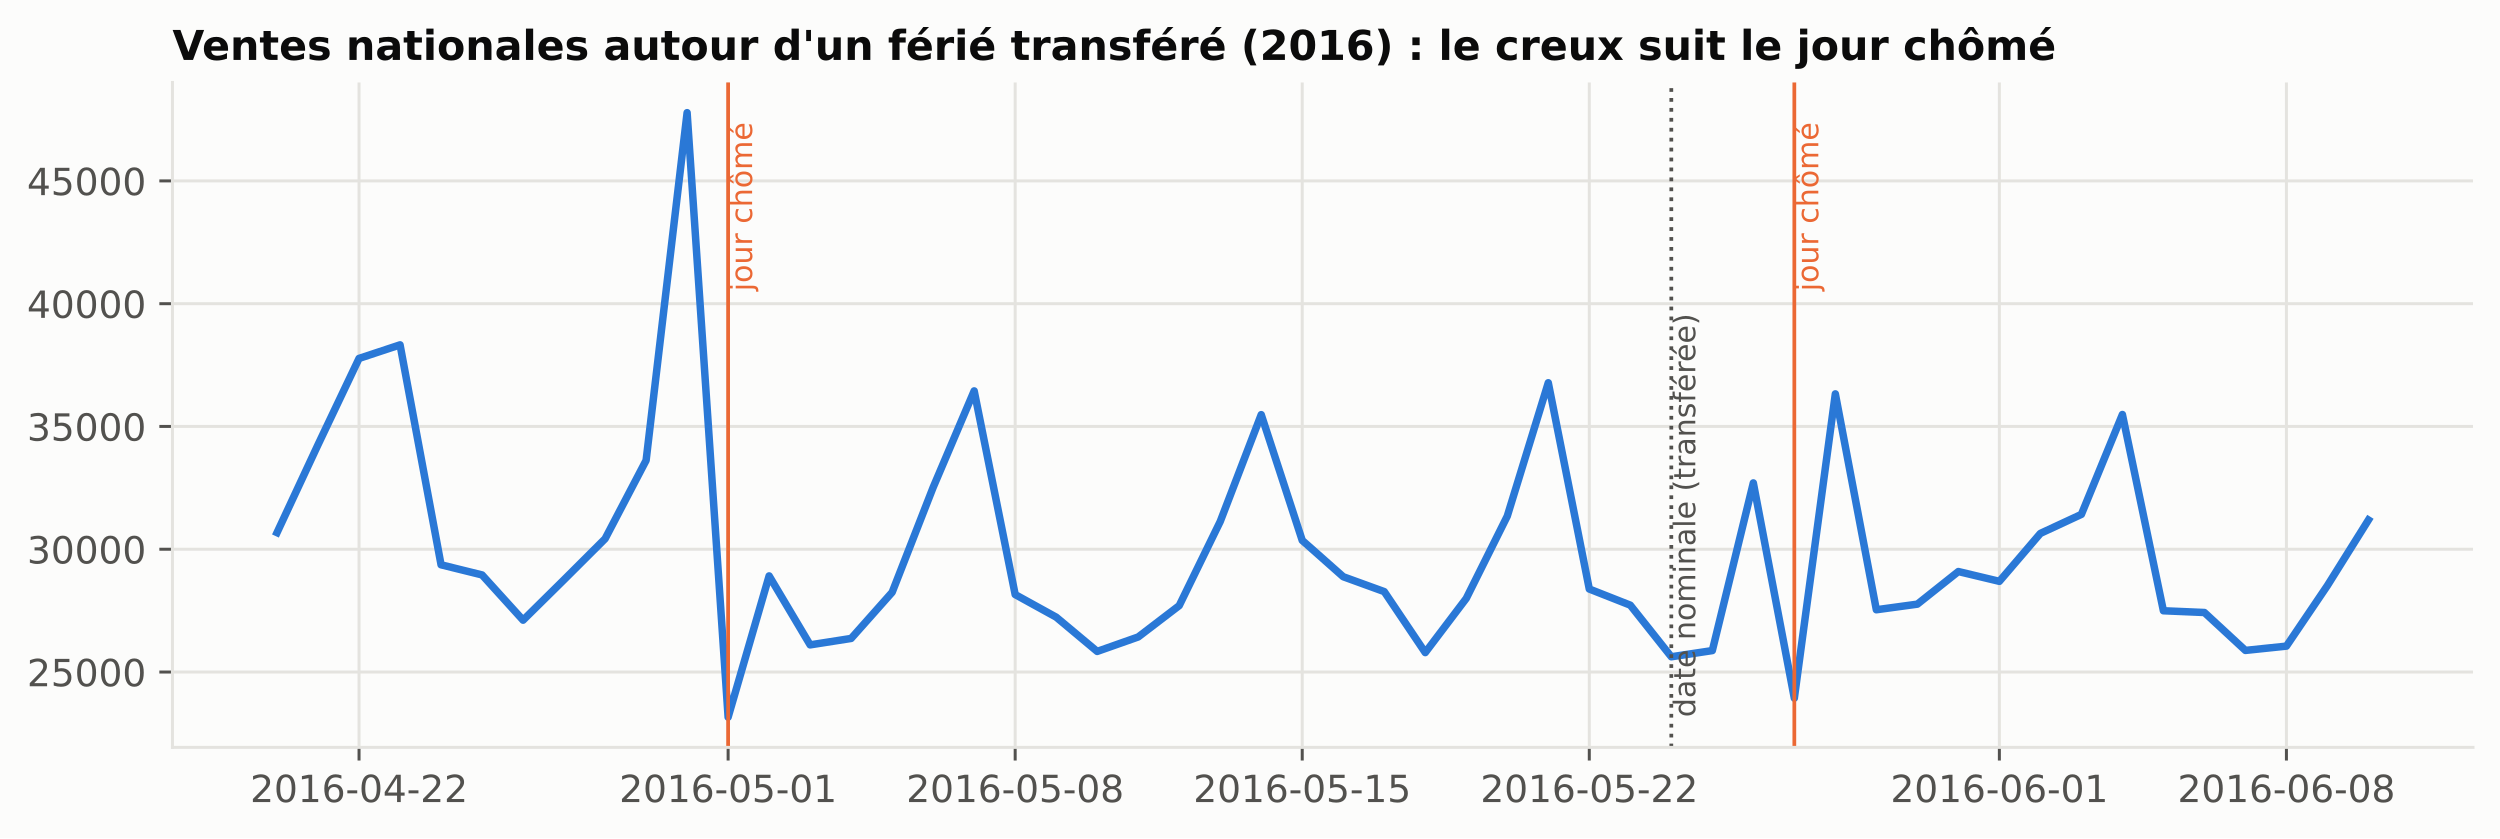
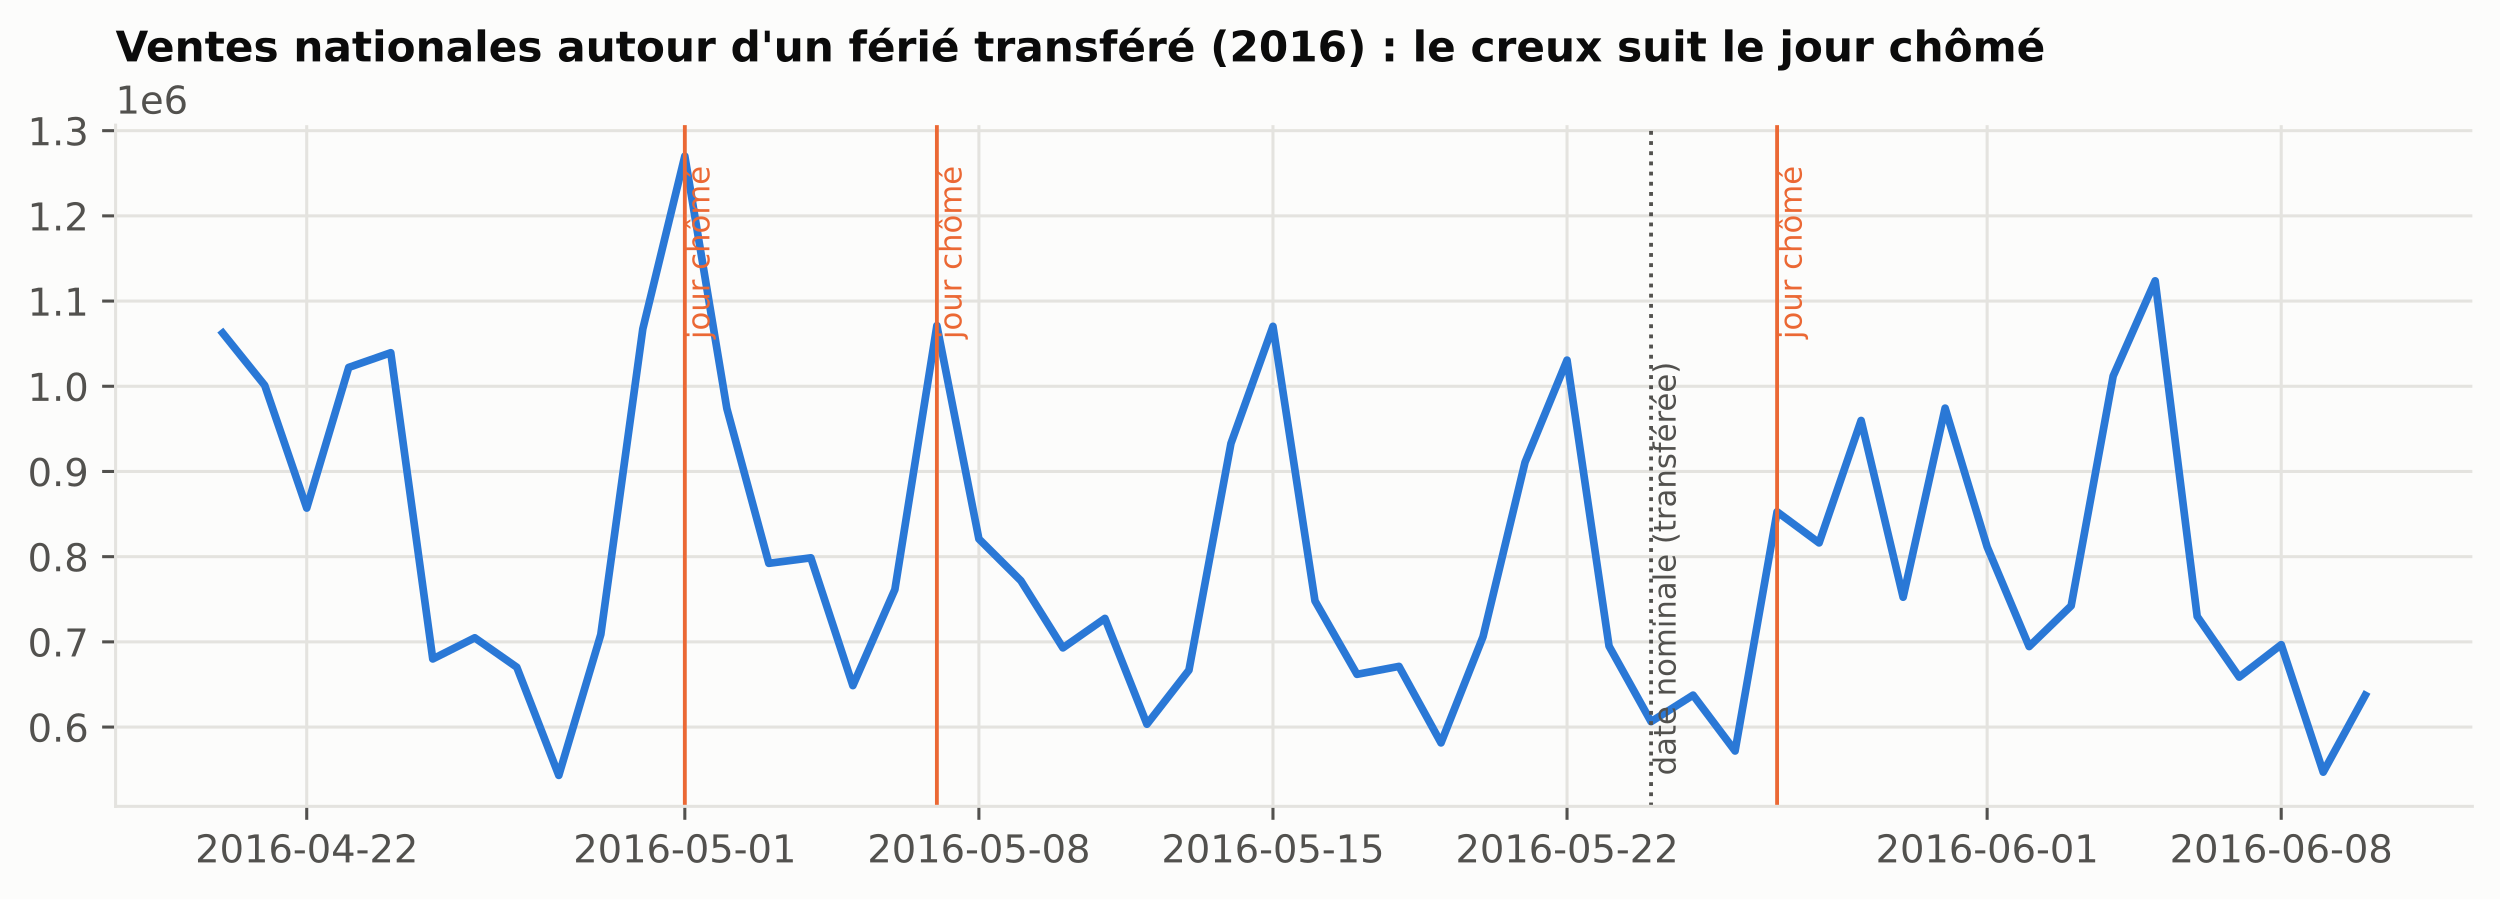
- <svg xmlns="http://www.w3.org/2000/svg" xmlns:xlink="http://www.w3.org/1999/xlink" width="667.013pt" height="223.606pt" viewBox="0 0 667.013 223.606" version="1.1">
+ <svg xmlns="http://www.w3.org/2000/svg" xmlns:xlink="http://www.w3.org/1999/xlink" width="651.103pt" height="234.204pt" viewBox="0 0 651.103 234.204" version="1.1">
  <defs>
    <style type="text/css">*{stroke-linejoin: round; stroke-linecap: butt}</style>
  </defs>
  <g id="figure_1">
    <g id="patch_1">
-       <path d="M 0 223.606  L 667.013 223.606  L 667.013 0  L 0 0  z " style="fill: #fcfcfb" />
+       <path d="M 0 234.204  L 651.103 234.204  L 651.103 0  L 0 0  z " style="fill: #fcfcfb" />
    </g>
    <g id="axes_1">
      <g id="patch_2">
-         <path d="M 46.013 199.406  L 659.812 199.406  L 659.812 21.998  L 46.013 21.998  z " style="fill: #fcfcfb" />
+         <path d="M 30.103 210.004  L 643.903 210.004  L 643.903 32.596  L 30.103 32.596  z " style="fill: #fcfcfb" />
      </g>
      <g id="matplotlib.axis_1">
        <g id="xtick_1">
          <g id="line2d_1">
-             <path d="M 95.795 199.406  L 95.795 21.998  " clip-path="url(#p4c1c14791f)" style="fill: none; stroke: #e4e3df; stroke-width: 0.8; stroke-linecap: square" />
+             <path d="M 79.885 210.004  L 79.885 32.596  " clip-path="url(#pa9f07d6306)" style="fill: none; stroke: #e4e3df; stroke-width: 0.8; stroke-linecap: square" />
          </g>
          <g id="line2d_2">
            <defs>
-               <path id="mb1558c399e" d="M 0 0  L 0 3.5  " style="stroke: #52514e; stroke-width: 0.8" />
+               <path id="m0db0203d50" d="M 0 0  L 0 3.5  " style="stroke: #52514e; stroke-width: 0.8" />
            </defs>
            <g>
-               <use xlink:href="#mb1558c399e" x="95.795" y="199.406" style="fill: #52514e; stroke: #52514e; stroke-width: 0.8" />
+               <use xlink:href="#m0db0203d50" x="79.885" y="210.004" style="fill: #52514e; stroke: #52514e; stroke-width: 0.8" />
            </g>
          </g>
          <g id="text_1">
-             <text style="font-size: 10px; font-family: 'DejaVu Sans', 'Bitstream Vera Sans', 'Computer Modern Sans Serif', 'Lucida Grande', 'Verdana', 'Geneva', 'Lucid', 'Arial', 'Helvetica', 'Avant Garde', sans-serif; text-anchor: middle; fill: #52514e" x="95.795" y="214.004" transform="rotate(-0 95.79485 214.0039)">2016-04-22</text>
+             <text style="font-size: 10px; font-family: 'DejaVu Sans', 'Bitstream Vera Sans', 'Computer Modern Sans Serif', 'Lucida Grande', 'Verdana', 'Geneva', 'Lucid', 'Arial', 'Helvetica', 'Avant Garde', sans-serif; text-anchor: middle; fill: #52514e" x="79.885" y="224.602" transform="rotate(-0 79.88548 224.6016)">2016-04-22</text>
          </g>
        </g>
        <g id="xtick_2">
          <g id="line2d_3">
-             <path d="M 194.265 199.406  L 194.265 21.998  " clip-path="url(#p4c1c14791f)" style="fill: none; stroke: #e4e3df; stroke-width: 0.8; stroke-linecap: square" />
+             <path d="M 178.356 210.004  L 178.356 32.596  " clip-path="url(#pa9f07d6306)" style="fill: none; stroke: #e4e3df; stroke-width: 0.8; stroke-linecap: square" />
          </g>
          <g id="line2d_4">
            <g>
-               <use xlink:href="#mb1558c399e" x="194.265" y="199.406" style="fill: #52514e; stroke: #52514e; stroke-width: 0.8" />
+               <use xlink:href="#m0db0203d50" x="178.356" y="210.004" style="fill: #52514e; stroke: #52514e; stroke-width: 0.8" />
            </g>
          </g>
          <g id="text_2">
-             <text style="font-size: 10px; font-family: 'DejaVu Sans', 'Bitstream Vera Sans', 'Computer Modern Sans Serif', 'Lucida Grande', 'Verdana', 'Geneva', 'Lucid', 'Arial', 'Helvetica', 'Avant Garde', sans-serif; text-anchor: middle; fill: #52514e" x="194.265" y="214.004" transform="rotate(-0 194.2654 214.0039)">2016-05-01</text>
+             <text style="font-size: 10px; font-family: 'DejaVu Sans', 'Bitstream Vera Sans', 'Computer Modern Sans Serif', 'Lucida Grande', 'Verdana', 'Geneva', 'Lucid', 'Arial', 'Helvetica', 'Avant Garde', sans-serif; text-anchor: middle; fill: #52514e" x="178.356" y="224.602" transform="rotate(-0 178.3561 224.6016)">2016-05-01</text>
          </g>
        </g>
        <g id="xtick_3">
          <g id="line2d_5">
-             <path d="M 270.854 199.406  L 270.854 21.998  " clip-path="url(#p4c1c14791f)" style="fill: none; stroke: #e4e3df; stroke-width: 0.8; stroke-linecap: square" />
+             <path d="M 254.944 210.004  L 254.944 32.596  " clip-path="url(#pa9f07d6306)" style="fill: none; stroke: #e4e3df; stroke-width: 0.8; stroke-linecap: square" />
          </g>
          <g id="line2d_6">
            <g>
-               <use xlink:href="#mb1558c399e" x="270.854" y="199.406" style="fill: #52514e; stroke: #52514e; stroke-width: 0.8" />
+               <use xlink:href="#m0db0203d50" x="254.944" y="210.004" style="fill: #52514e; stroke: #52514e; stroke-width: 0.8" />
            </g>
          </g>
          <g id="text_3">
-             <text style="font-size: 10px; font-family: 'DejaVu Sans', 'Bitstream Vera Sans', 'Computer Modern Sans Serif', 'Lucida Grande', 'Verdana', 'Geneva', 'Lucid', 'Arial', 'Helvetica', 'Avant Garde', sans-serif; text-anchor: middle; fill: #52514e" x="270.854" y="214.004" transform="rotate(-0 270.8537 214.0039)">2016-05-08</text>
+             <text style="font-size: 10px; font-family: 'DejaVu Sans', 'Bitstream Vera Sans', 'Computer Modern Sans Serif', 'Lucida Grande', 'Verdana', 'Geneva', 'Lucid', 'Arial', 'Helvetica', 'Avant Garde', sans-serif; text-anchor: middle; fill: #52514e" x="254.944" y="224.602" transform="rotate(-0 254.9443 224.6016)">2016-05-08</text>
          </g>
        </g>
        <g id="xtick_4">
          <g id="line2d_7">
-             <path d="M 347.442 199.406  L 347.442 21.998  " clip-path="url(#p4c1c14791f)" style="fill: none; stroke: #e4e3df; stroke-width: 0.8; stroke-linecap: square" />
+             <path d="M 331.533 210.004  L 331.533 32.596  " clip-path="url(#pa9f07d6306)" style="fill: none; stroke: #e4e3df; stroke-width: 0.8; stroke-linecap: square" />
          </g>
          <g id="line2d_8">
            <g>
-               <use xlink:href="#mb1558c399e" x="347.442" y="199.406" style="fill: #52514e; stroke: #52514e; stroke-width: 0.8" />
+               <use xlink:href="#m0db0203d50" x="331.533" y="210.004" style="fill: #52514e; stroke: #52514e; stroke-width: 0.8" />
            </g>
          </g>
          <g id="text_4">
-             <text style="font-size: 10px; font-family: 'DejaVu Sans', 'Bitstream Vera Sans', 'Computer Modern Sans Serif', 'Lucida Grande', 'Verdana', 'Geneva', 'Lucid', 'Arial', 'Helvetica', 'Avant Garde', sans-serif; text-anchor: middle; fill: #52514e" x="347.442" y="214.004" transform="rotate(-0 347.4419 214.0039)">2016-05-15</text>
+             <text style="font-size: 10px; font-family: 'DejaVu Sans', 'Bitstream Vera Sans', 'Computer Modern Sans Serif', 'Lucida Grande', 'Verdana', 'Geneva', 'Lucid', 'Arial', 'Helvetica', 'Avant Garde', sans-serif; text-anchor: middle; fill: #52514e" x="331.533" y="224.602" transform="rotate(-0 331.5325 224.6016)">2016-05-15</text>
          </g>
        </g>
        <g id="xtick_5">
          <g id="line2d_9">
-             <path d="M 424.03 199.406  L 424.03 21.998  " clip-path="url(#p4c1c14791f)" style="fill: none; stroke: #e4e3df; stroke-width: 0.8; stroke-linecap: square" />
+             <path d="M 408.121 210.004  L 408.121 32.596  " clip-path="url(#pa9f07d6306)" style="fill: none; stroke: #e4e3df; stroke-width: 0.8; stroke-linecap: square" />
          </g>
          <g id="line2d_10">
            <g>
-               <use xlink:href="#mb1558c399e" x="424.03" y="199.406" style="fill: #52514e; stroke: #52514e; stroke-width: 0.8" />
+               <use xlink:href="#m0db0203d50" x="408.121" y="210.004" style="fill: #52514e; stroke: #52514e; stroke-width: 0.8" />
            </g>
          </g>
          <g id="text_5">
-             <text style="font-size: 10px; font-family: 'DejaVu Sans', 'Bitstream Vera Sans', 'Computer Modern Sans Serif', 'Lucida Grande', 'Verdana', 'Geneva', 'Lucid', 'Arial', 'Helvetica', 'Avant Garde', sans-serif; text-anchor: middle; fill: #52514e" x="424.03" y="214.004" transform="rotate(-0 424.0301 214.0039)">2016-05-22</text>
+             <text style="font-size: 10px; font-family: 'DejaVu Sans', 'Bitstream Vera Sans', 'Computer Modern Sans Serif', 'Lucida Grande', 'Verdana', 'Geneva', 'Lucid', 'Arial', 'Helvetica', 'Avant Garde', sans-serif; text-anchor: middle; fill: #52514e" x="408.121" y="224.602" transform="rotate(-0 408.1208 224.6016)">2016-05-22</text>
          </g>
        </g>
        <g id="xtick_6">
          <g id="line2d_11">
-             <path d="M 533.442 199.406  L 533.442 21.998  " clip-path="url(#p4c1c14791f)" style="fill: none; stroke: #e4e3df; stroke-width: 0.8; stroke-linecap: square" />
+             <path d="M 517.533 210.004  L 517.533 32.596  " clip-path="url(#pa9f07d6306)" style="fill: none; stroke: #e4e3df; stroke-width: 0.8; stroke-linecap: square" />
          </g>
          <g id="line2d_12">
            <g>
-               <use xlink:href="#mb1558c399e" x="533.442" y="199.406" style="fill: #52514e; stroke: #52514e; stroke-width: 0.8" />
+               <use xlink:href="#m0db0203d50" x="517.533" y="210.004" style="fill: #52514e; stroke: #52514e; stroke-width: 0.8" />
            </g>
          </g>
          <g id="text_6">
-             <text style="font-size: 10px; font-family: 'DejaVu Sans', 'Bitstream Vera Sans', 'Computer Modern Sans Serif', 'Lucida Grande', 'Verdana', 'Geneva', 'Lucid', 'Arial', 'Helvetica', 'Avant Garde', sans-serif; text-anchor: middle; fill: #52514e" x="533.442" y="214.004" transform="rotate(-0 533.4419 214.0039)">2016-06-01</text>
+             <text style="font-size: 10px; font-family: 'DejaVu Sans', 'Bitstream Vera Sans', 'Computer Modern Sans Serif', 'Lucida Grande', 'Verdana', 'Geneva', 'Lucid', 'Arial', 'Helvetica', 'Avant Garde', sans-serif; text-anchor: middle; fill: #52514e" x="517.533" y="224.602" transform="rotate(-0 517.5325 224.6016)">2016-06-01</text>
          </g>
        </g>
        <g id="xtick_7">
          <g id="line2d_13">
-             <path d="M 610.03 199.406  L 610.03 21.998  " clip-path="url(#p4c1c14791f)" style="fill: none; stroke: #e4e3df; stroke-width: 0.8; stroke-linecap: square" />
+             <path d="M 594.121 210.004  L 594.121 32.596  " clip-path="url(#pa9f07d6306)" style="fill: none; stroke: #e4e3df; stroke-width: 0.8; stroke-linecap: square" />
          </g>
          <g id="line2d_14">
            <g>
-               <use xlink:href="#mb1558c399e" x="610.03" y="199.406" style="fill: #52514e; stroke: #52514e; stroke-width: 0.8" />
+               <use xlink:href="#m0db0203d50" x="594.121" y="210.004" style="fill: #52514e; stroke: #52514e; stroke-width: 0.8" />
            </g>
          </g>
          <g id="text_7">
-             <text style="font-size: 10px; font-family: 'DejaVu Sans', 'Bitstream Vera Sans', 'Computer Modern Sans Serif', 'Lucida Grande', 'Verdana', 'Geneva', 'Lucid', 'Arial', 'Helvetica', 'Avant Garde', sans-serif; text-anchor: middle; fill: #52514e" x="610.03" y="214.004" transform="rotate(-0 610.0301 214.0039)">2016-06-08</text>
+             <text style="font-size: 10px; font-family: 'DejaVu Sans', 'Bitstream Vera Sans', 'Computer Modern Sans Serif', 'Lucida Grande', 'Verdana', 'Geneva', 'Lucid', 'Arial', 'Helvetica', 'Avant Garde', sans-serif; text-anchor: middle; fill: #52514e" x="594.121" y="224.602" transform="rotate(-0 594.1208 224.6016)">2016-06-08</text>
          </g>
        </g>
      </g>
      <g id="matplotlib.axis_2">
        <g id="ytick_1">
          <g id="line2d_15">
-             <path d="M 46.013 179.294  L 659.812 179.294  " clip-path="url(#p4c1c14791f)" style="fill: none; stroke: #e4e3df; stroke-width: 0.8; stroke-linecap: square" />
+             <path d="M 30.103 189.366  L 643.903 189.366  " clip-path="url(#pa9f07d6306)" style="fill: none; stroke: #e4e3df; stroke-width: 0.8; stroke-linecap: square" />
          </g>
          <g id="line2d_16">
            <defs>
-               <path id="mffc4d408e4" d="M 0 0  L -3.5 0  " style="stroke: #52514e; stroke-width: 0.8" />
+               <path id="m820f9e2378" d="M 0 0  L -3.5 0  " style="stroke: #52514e; stroke-width: 0.8" />
            </defs>
            <g>
-               <use xlink:href="#mffc4d408e4" x="46.013" y="179.294" style="fill: #52514e; stroke: #52514e; stroke-width: 0.8" />
+               <use xlink:href="#m820f9e2378" x="30.103" y="189.366" style="fill: #52514e; stroke: #52514e; stroke-width: 0.8" />
            </g>
          </g>
          <g id="text_8">
-             <text style="font-size: 10px; font-family: 'DejaVu Sans', 'Bitstream Vera Sans', 'Computer Modern Sans Serif', 'Lucida Grande', 'Verdana', 'Geneva', 'Lucid', 'Arial', 'Helvetica', 'Avant Garde', sans-serif; text-anchor: end; fill: #52514e" x="39.013" y="183.093" transform="rotate(-0 39.0125 183.0928)">25000</text>
+             <text style="font-size: 10px; font-family: 'DejaVu Sans', 'Bitstream Vera Sans', 'Computer Modern Sans Serif', 'Lucida Grande', 'Verdana', 'Geneva', 'Lucid', 'Arial', 'Helvetica', 'Avant Garde', sans-serif; text-anchor: end; fill: #52514e" x="23.103" y="193.165" transform="rotate(-0 23.10312 193.1653)">0.6</text>
          </g>
        </g>
        <g id="ytick_2">
          <g id="line2d_17">
-             <path d="M 46.013 146.536  L 659.812 146.536  " clip-path="url(#p4c1c14791f)" style="fill: none; stroke: #e4e3df; stroke-width: 0.8; stroke-linecap: square" />
+             <path d="M 30.103 167.175  L 643.903 167.175  " clip-path="url(#pa9f07d6306)" style="fill: none; stroke: #e4e3df; stroke-width: 0.8; stroke-linecap: square" />
          </g>
          <g id="line2d_18">
            <g>
-               <use xlink:href="#mffc4d408e4" x="46.013" y="146.536" style="fill: #52514e; stroke: #52514e; stroke-width: 0.8" />
+               <use xlink:href="#m820f9e2378" x="30.103" y="167.175" style="fill: #52514e; stroke: #52514e; stroke-width: 0.8" />
            </g>
          </g>
          <g id="text_9">
-             <text style="font-size: 10px; font-family: 'DejaVu Sans', 'Bitstream Vera Sans', 'Computer Modern Sans Serif', 'Lucida Grande', 'Verdana', 'Geneva', 'Lucid', 'Arial', 'Helvetica', 'Avant Garde', sans-serif; text-anchor: end; fill: #52514e" x="39.013" y="150.335" transform="rotate(-0 39.0125 150.3349)">30000</text>
+             <text style="font-size: 10px; font-family: 'DejaVu Sans', 'Bitstream Vera Sans', 'Computer Modern Sans Serif', 'Lucida Grande', 'Verdana', 'Geneva', 'Lucid', 'Arial', 'Helvetica', 'Avant Garde', sans-serif; text-anchor: end; fill: #52514e" x="23.103" y="170.974" transform="rotate(-0 23.10312 170.9743)">0.7</text>
          </g>
        </g>
        <g id="ytick_3">
          <g id="line2d_19">
-             <path d="M 46.013 113.778  L 659.812 113.778  " clip-path="url(#p4c1c14791f)" style="fill: none; stroke: #e4e3df; stroke-width: 0.8; stroke-linecap: square" />
+             <path d="M 30.103 144.985  L 643.903 144.985  " clip-path="url(#pa9f07d6306)" style="fill: none; stroke: #e4e3df; stroke-width: 0.8; stroke-linecap: square" />
          </g>
          <g id="line2d_20">
            <g>
-               <use xlink:href="#mffc4d408e4" x="46.013" y="113.778" style="fill: #52514e; stroke: #52514e; stroke-width: 0.8" />
+               <use xlink:href="#m820f9e2378" x="30.103" y="144.985" style="fill: #52514e; stroke: #52514e; stroke-width: 0.8" />
            </g>
          </g>
          <g id="text_10">
-             <text style="font-size: 10px; font-family: 'DejaVu Sans', 'Bitstream Vera Sans', 'Computer Modern Sans Serif', 'Lucida Grande', 'Verdana', 'Geneva', 'Lucid', 'Arial', 'Helvetica', 'Avant Garde', sans-serif; text-anchor: end; fill: #52514e" x="39.013" y="117.577" transform="rotate(-0 39.0125 117.5771)">35000</text>
+             <text style="font-size: 10px; font-family: 'DejaVu Sans', 'Bitstream Vera Sans', 'Computer Modern Sans Serif', 'Lucida Grande', 'Verdana', 'Geneva', 'Lucid', 'Arial', 'Helvetica', 'Avant Garde', sans-serif; text-anchor: end; fill: #52514e" x="23.103" y="148.783" transform="rotate(-0 23.10312 148.7833)">0.8</text>
          </g>
        </g>
        <g id="ytick_4">
          <g id="line2d_21">
-             <path d="M 46.013 81.02  L 659.812 81.02  " clip-path="url(#p4c1c14791f)" style="fill: none; stroke: #e4e3df; stroke-width: 0.8; stroke-linecap: square" />
+             <path d="M 30.103 122.794  L 643.903 122.794  " clip-path="url(#pa9f07d6306)" style="fill: none; stroke: #e4e3df; stroke-width: 0.8; stroke-linecap: square" />
          </g>
          <g id="line2d_22">
            <g>
-               <use xlink:href="#mffc4d408e4" x="46.013" y="81.02" style="fill: #52514e; stroke: #52514e; stroke-width: 0.8" />
+               <use xlink:href="#m820f9e2378" x="30.103" y="122.794" style="fill: #52514e; stroke: #52514e; stroke-width: 0.8" />
            </g>
          </g>
          <g id="text_11">
-             <text style="font-size: 10px; font-family: 'DejaVu Sans', 'Bitstream Vera Sans', 'Computer Modern Sans Serif', 'Lucida Grande', 'Verdana', 'Geneva', 'Lucid', 'Arial', 'Helvetica', 'Avant Garde', sans-serif; text-anchor: end; fill: #52514e" x="39.013" y="84.819" transform="rotate(-0 39.0125 84.81922)">40000</text>
+             <text style="font-size: 10px; font-family: 'DejaVu Sans', 'Bitstream Vera Sans', 'Computer Modern Sans Serif', 'Lucida Grande', 'Verdana', 'Geneva', 'Lucid', 'Arial', 'Helvetica', 'Avant Garde', sans-serif; text-anchor: end; fill: #52514e" x="23.103" y="126.592" transform="rotate(-0 23.10312 126.5923)">0.9</text>
          </g>
        </g>
        <g id="ytick_5">
          <g id="line2d_23">
-             <path d="M 46.013 48.263  L 659.812 48.263  " clip-path="url(#p4c1c14791f)" style="fill: none; stroke: #e4e3df; stroke-width: 0.8; stroke-linecap: square" />
+             <path d="M 30.103 100.603  L 643.903 100.603  " clip-path="url(#pa9f07d6306)" style="fill: none; stroke: #e4e3df; stroke-width: 0.8; stroke-linecap: square" />
          </g>
          <g id="line2d_24">
            <g>
-               <use xlink:href="#mffc4d408e4" x="46.013" y="48.263" style="fill: #52514e; stroke: #52514e; stroke-width: 0.8" />
+               <use xlink:href="#m820f9e2378" x="30.103" y="100.603" style="fill: #52514e; stroke: #52514e; stroke-width: 0.8" />
            </g>
          </g>
          <g id="text_12">
-             <text style="font-size: 10px; font-family: 'DejaVu Sans', 'Bitstream Vera Sans', 'Computer Modern Sans Serif', 'Lucida Grande', 'Verdana', 'Geneva', 'Lucid', 'Arial', 'Helvetica', 'Avant Garde', sans-serif; text-anchor: end; fill: #52514e" x="39.013" y="52.061" transform="rotate(-0 39.0125 52.06137)">45000</text>
-           </g>
-         </g>
-       </g>
-       <g id="line2d_25">
-         <path d="M 73.912 142.101  L 84.854 118.633  L 95.795 95.63  L 106.736 92.007  L 117.677 150.69  L 128.618 153.396  L 139.56 165.464  L 150.501 154.66  L 161.442 143.745  L 172.383 122.839  L 183.324 30.062  L 194.265 191.342  L 205.207 153.658  L 216.148 172.054  L 227.089 170.338  L 238.03 158.028  L 248.971 130.026  L 259.913 104.298  L 270.854 158.63  L 281.795 164.658  L 292.736 173.804  L 303.677 169.945  L 314.618 161.585  L 325.56 139.146  L 336.501 110.633  L 347.442 144.184  L 358.383 153.874  L 369.324 157.844  L 380.265 174.112  L 391.207 159.659  L 402.148 137.705  L 413.089 102.123  L 424.03 157.15  L 434.971 161.461  L 445.913 175.232  L 456.854 173.581  L 467.795 128.847  L 478.736 186.271  L 489.677 105.091  L 500.618 162.686  L 511.56 161.192  L 522.501 152.491  L 533.442 155.106  L 544.383 142.317  L 555.324 137.239  L 566.265 110.594  L 577.207 162.954  L 588.148 163.419  L 599.089 173.535  L 610.03 172.389  L 620.971 156.226  L 631.913 138.733  " clip-path="url(#p4c1c14791f)" style="fill: none; stroke: #2a78d6; stroke-width: 2; stroke-linecap: square" />
-       </g>
-       <g id="line2d_26">
-         <path d="M 194.265 199.406  L 194.265 21.998  " clip-path="url(#p4c1c14791f)" style="fill: none; stroke: #eb6834; stroke-linecap: square" />
-       </g>
-       <g id="line2d_27">
-         <path d="M 478.736 199.406  L 478.736 21.998  " clip-path="url(#p4c1c14791f)" style="fill: none; stroke: #eb6834; stroke-linecap: square" />
-       </g>
-       <g id="line2d_28">
-         <path d="M 445.913 199.406  L 445.913 21.998  " clip-path="url(#p4c1c14791f)" style="fill: none; stroke-dasharray: 1,1.65; stroke-dashoffset: 0; stroke: #52514e" />
+             <text style="font-size: 10px; font-family: 'DejaVu Sans', 'Bitstream Vera Sans', 'Computer Modern Sans Serif', 'Lucida Grande', 'Verdana', 'Geneva', 'Lucid', 'Arial', 'Helvetica', 'Avant Garde', sans-serif; text-anchor: end; fill: #52514e" x="23.103" y="104.401" transform="rotate(-0 23.10312 104.4013)">1.0</text>
+           </g>
+         </g>
+         <g id="ytick_6">
+           <g id="line2d_25">
+             <path d="M 30.103 78.412  L 643.903 78.412  " clip-path="url(#pa9f07d6306)" style="fill: none; stroke: #e4e3df; stroke-width: 0.8; stroke-linecap: square" />
+           </g>
+           <g id="line2d_26">
+             <g>
+               <use xlink:href="#m820f9e2378" x="30.103" y="78.412" style="fill: #52514e; stroke: #52514e; stroke-width: 0.8" />
+             </g>
+           </g>
+           <g id="text_13">
+             <text style="font-size: 10px; font-family: 'DejaVu Sans', 'Bitstream Vera Sans', 'Computer Modern Sans Serif', 'Lucida Grande', 'Verdana', 'Geneva', 'Lucid', 'Arial', 'Helvetica', 'Avant Garde', sans-serif; text-anchor: end; fill: #52514e" x="23.103" y="82.21" transform="rotate(-0 23.10312 82.21035)">1.1</text>
+           </g>
+         </g>
+         <g id="ytick_7">
+           <g id="line2d_27">
+             <path d="M 30.103 56.221  L 643.903 56.221  " clip-path="url(#pa9f07d6306)" style="fill: none; stroke: #e4e3df; stroke-width: 0.8; stroke-linecap: square" />
+           </g>
+           <g id="line2d_28">
+             <g>
+               <use xlink:href="#m820f9e2378" x="30.103" y="56.221" style="fill: #52514e; stroke: #52514e; stroke-width: 0.8" />
+             </g>
+           </g>
+           <g id="text_14">
+             <text style="font-size: 10px; font-family: 'DejaVu Sans', 'Bitstream Vera Sans', 'Computer Modern Sans Serif', 'Lucida Grande', 'Verdana', 'Geneva', 'Lucid', 'Arial', 'Helvetica', 'Avant Garde', sans-serif; text-anchor: end; fill: #52514e" x="23.103" y="60.019" transform="rotate(-0 23.10312 60.01936)">1.2</text>
+           </g>
+         </g>
+         <g id="ytick_8">
+           <g id="line2d_29">
+             <path d="M 30.103 34.03  L 643.903 34.03  " clip-path="url(#pa9f07d6306)" style="fill: none; stroke: #e4e3df; stroke-width: 0.8; stroke-linecap: square" />
+           </g>
+           <g id="line2d_30">
+             <g>
+               <use xlink:href="#m820f9e2378" x="30.103" y="34.03" style="fill: #52514e; stroke: #52514e; stroke-width: 0.8" />
+             </g>
+           </g>
+           <g id="text_15">
+             <text style="font-size: 10px; font-family: 'DejaVu Sans', 'Bitstream Vera Sans', 'Computer Modern Sans Serif', 'Lucida Grande', 'Verdana', 'Geneva', 'Lucid', 'Arial', 'Helvetica', 'Avant Garde', sans-serif; text-anchor: end; fill: #52514e" x="23.103" y="37.828" transform="rotate(-0 23.10312 37.82836)">1.3</text>
+           </g>
+         </g>
+         <g id="text_16">
+           <text style="font-size: 10px; font-family: 'DejaVu Sans', 'Bitstream Vera Sans', 'Computer Modern Sans Serif', 'Lucida Grande', 'Verdana', 'Geneva', 'Lucid', 'Arial', 'Helvetica', 'Avant Garde', sans-serif; text-anchor: start; fill: #52514e" x="30.103" y="29.596" transform="rotate(-0 30.10312 29.59594)">1e6</text>
+         </g>
+       </g>
+       <g id="line2d_31">
+         <path d="M 58.003 86.75  L 68.944 100.363  L 79.885 132.322  L 90.827 95.689  L 101.768 91.866  L 112.709 171.614  L 123.65 166.11  L 134.591 173.769  L 145.533 201.94  L 156.474 165.242  L 167.415 85.66  L 178.356 40.66  L 189.297 106.375  L 200.238 146.714  L 211.18 145.283  L 222.121 178.559  L 233.062 153.545  L 244.003 84.804  L 254.944 140.363  L 265.885 151.25  L 276.827 168.727  L 287.768 161.063  L 298.709 188.613  L 309.65 174.535  L 320.591 115.499  L 331.533 84.995  L 342.474 156.499  L 353.415 175.623  L 364.356 173.559  L 375.297 193.478  L 386.238 165.839  L 397.18 120.406  L 408.121 93.796  L 419.062 168.284  L 430.003 187.951  L 440.944 181.042  L 451.885 195.587  L 462.827 133.292  L 473.768 141.392  L 484.709 109.511  L 495.65 155.536  L 506.591 106.299  L 517.533 142.427  L 528.474 168.388  L 539.415 157.775  L 550.356 97.94  L 561.297 73.145  L 572.238 160.542  L 583.18 176.337  L 594.121 167.897  L 605.062 201.097  L 616.003 181.077  " clip-path="url(#pa9f07d6306)" style="fill: none; stroke: #2a78d6; stroke-width: 2; stroke-linecap: square" />
+       </g>
+       <g id="line2d_32">
+         <path d="M 178.356 210.004  L 178.356 32.596  " clip-path="url(#pa9f07d6306)" style="fill: none; stroke: #eb6834; stroke-linecap: square" />
+       </g>
+       <g id="line2d_33">
+         <path d="M 244.003 210.004  L 244.003 32.596  " clip-path="url(#pa9f07d6306)" style="fill: none; stroke: #eb6834; stroke-linecap: square" />
+       </g>
+       <g id="line2d_34">
+         <path d="M 462.827 210.004  L 462.827 32.596  " clip-path="url(#pa9f07d6306)" style="fill: none; stroke: #eb6834; stroke-linecap: square" />
+       </g>
+       <g id="line2d_35">
+         <path d="M 430.003 210.004  L 430.003 32.596  " clip-path="url(#pa9f07d6306)" style="fill: none; stroke-dasharray: 1,1.65; stroke-dashoffset: 0; stroke: #52514e" />
      </g>
      <g id="patch_3">
-         <path d="M 46.013 199.406  L 46.013 21.998  " style="fill: none; stroke: #e4e3df; stroke-width: 0.8; stroke-linejoin: miter; stroke-linecap: square" />
+         <path d="M 30.103 210.004  L 30.103 32.596  " style="fill: none; stroke: #e4e3df; stroke-width: 0.8; stroke-linejoin: miter; stroke-linecap: square" />
      </g>
      <g id="patch_4">
-         <path d="M 46.013 199.406  L 659.812 199.406  " style="fill: none; stroke: #e4e3df; stroke-width: 0.8; stroke-linejoin: miter; stroke-linecap: square" />
-       </g>
-       <g id="text_13">
-         <text style="font-size: 8px; font-family: 'DejaVu Sans', 'Bitstream Vera Sans', 'Computer Modern Sans Serif', 'Lucida Grande', 'Verdana', 'Geneva', 'Lucid', 'Arial', 'Helvetica', 'Avant Garde', sans-serif; fill: #eb6834" transform="translate(200.6642 77.70228) rotate(-90)"> jour chômé</text>
-       </g>
-       <g id="text_14">
-         <text style="font-size: 8px; font-family: 'DejaVu Sans', 'Bitstream Vera Sans', 'Computer Modern Sans Serif', 'Lucida Grande', 'Verdana', 'Geneva', 'Lucid', 'Arial', 'Helvetica', 'Avant Garde', sans-serif; fill: #eb6834" transform="translate(485.1348 77.70228) rotate(-90)"> jour chômé</text>
-       </g>
-       <g id="text_15">
-         <text style="font-size: 8px; font-family: 'DejaVu Sans', 'Bitstream Vera Sans', 'Computer Modern Sans Serif', 'Lucida Grande', 'Verdana', 'Geneva', 'Lucid', 'Arial', 'Helvetica', 'Avant Garde', sans-serif; fill: #52514e" transform="translate(452.3112 191.3423) rotate(-90)"> date nominale (transférée)</text>
-       </g>
-       <g id="text_16">
-         <text style="font-weight: 700; font-size: 11px; font-family: 'DejaVu Sans', 'Bitstream Vera Sans', 'Computer Modern Sans Serif', 'Lucida Grande', 'Verdana', 'Geneva', 'Lucid', 'Arial', 'Helvetica', 'Avant Garde', sans-serif; text-anchor: start; fill: #0b0b0b" x="46.013" y="15.998" transform="rotate(-0 46.0125 15.99828)">Ventes nationales autour d'un férié transféré (2016) : le creux suit le jour chômé</text>
+         <path d="M 30.103 210.004  L 643.903 210.004  " style="fill: none; stroke: #e4e3df; stroke-width: 0.8; stroke-linejoin: miter; stroke-linecap: square" />
+       </g>
+       <g id="text_17">
+         <text style="font-size: 8px; font-family: 'DejaVu Sans', 'Bitstream Vera Sans', 'Computer Modern Sans Serif', 'Lucida Grande', 'Verdana', 'Geneva', 'Lucid', 'Arial', 'Helvetica', 'Avant Garde', sans-serif; fill: #eb6834" transform="translate(184.7548 88.29994) rotate(-90)"> jour chômé</text>
+       </g>
+       <g id="text_18">
+         <text style="font-size: 8px; font-family: 'DejaVu Sans', 'Bitstream Vera Sans', 'Computer Modern Sans Serif', 'Lucida Grande', 'Verdana', 'Geneva', 'Lucid', 'Arial', 'Helvetica', 'Avant Garde', sans-serif; fill: #eb6834" transform="translate(250.4019 88.29994) rotate(-90)"> jour chômé</text>
+       </g>
+       <g id="text_19">
+         <text style="font-size: 8px; font-family: 'DejaVu Sans', 'Bitstream Vera Sans', 'Computer Modern Sans Serif', 'Lucida Grande', 'Verdana', 'Geneva', 'Lucid', 'Arial', 'Helvetica', 'Avant Garde', sans-serif; fill: #eb6834" transform="translate(469.2254 88.29994) rotate(-90)"> jour chômé</text>
+       </g>
+       <g id="text_20">
+         <text style="font-size: 8px; font-family: 'DejaVu Sans', 'Bitstream Vera Sans', 'Computer Modern Sans Serif', 'Lucida Grande', 'Verdana', 'Geneva', 'Lucid', 'Arial', 'Helvetica', 'Avant Garde', sans-serif; fill: #52514e" transform="translate(436.4019 201.9399) rotate(-90)"> date nominale (transférée)</text>
+       </g>
+       <g id="text_21">
+         <text style="font-weight: 700; font-size: 11px; font-family: 'DejaVu Sans', 'Bitstream Vera Sans', 'Computer Modern Sans Serif', 'Lucida Grande', 'Verdana', 'Geneva', 'Lucid', 'Arial', 'Helvetica', 'Avant Garde', sans-serif; text-anchor: start; fill: #0b0b0b" x="30.103" y="15.998" transform="rotate(-0 30.10312 15.99828)">Ventes nationales autour d'un férié transféré (2016) : le creux suit le jour chômé</text>
      </g>
    </g>
  </g>
  <defs>
-     <clipPath id="p4c1c14791f">
-       <rect x="46.013" y="21.998" width="613.8" height="177.408" />
+     <clipPath id="pa9f07d6306">
+       <rect x="30.103" y="32.596" width="613.8" height="177.408" />
    </clipPath>
  </defs>
</svg>
